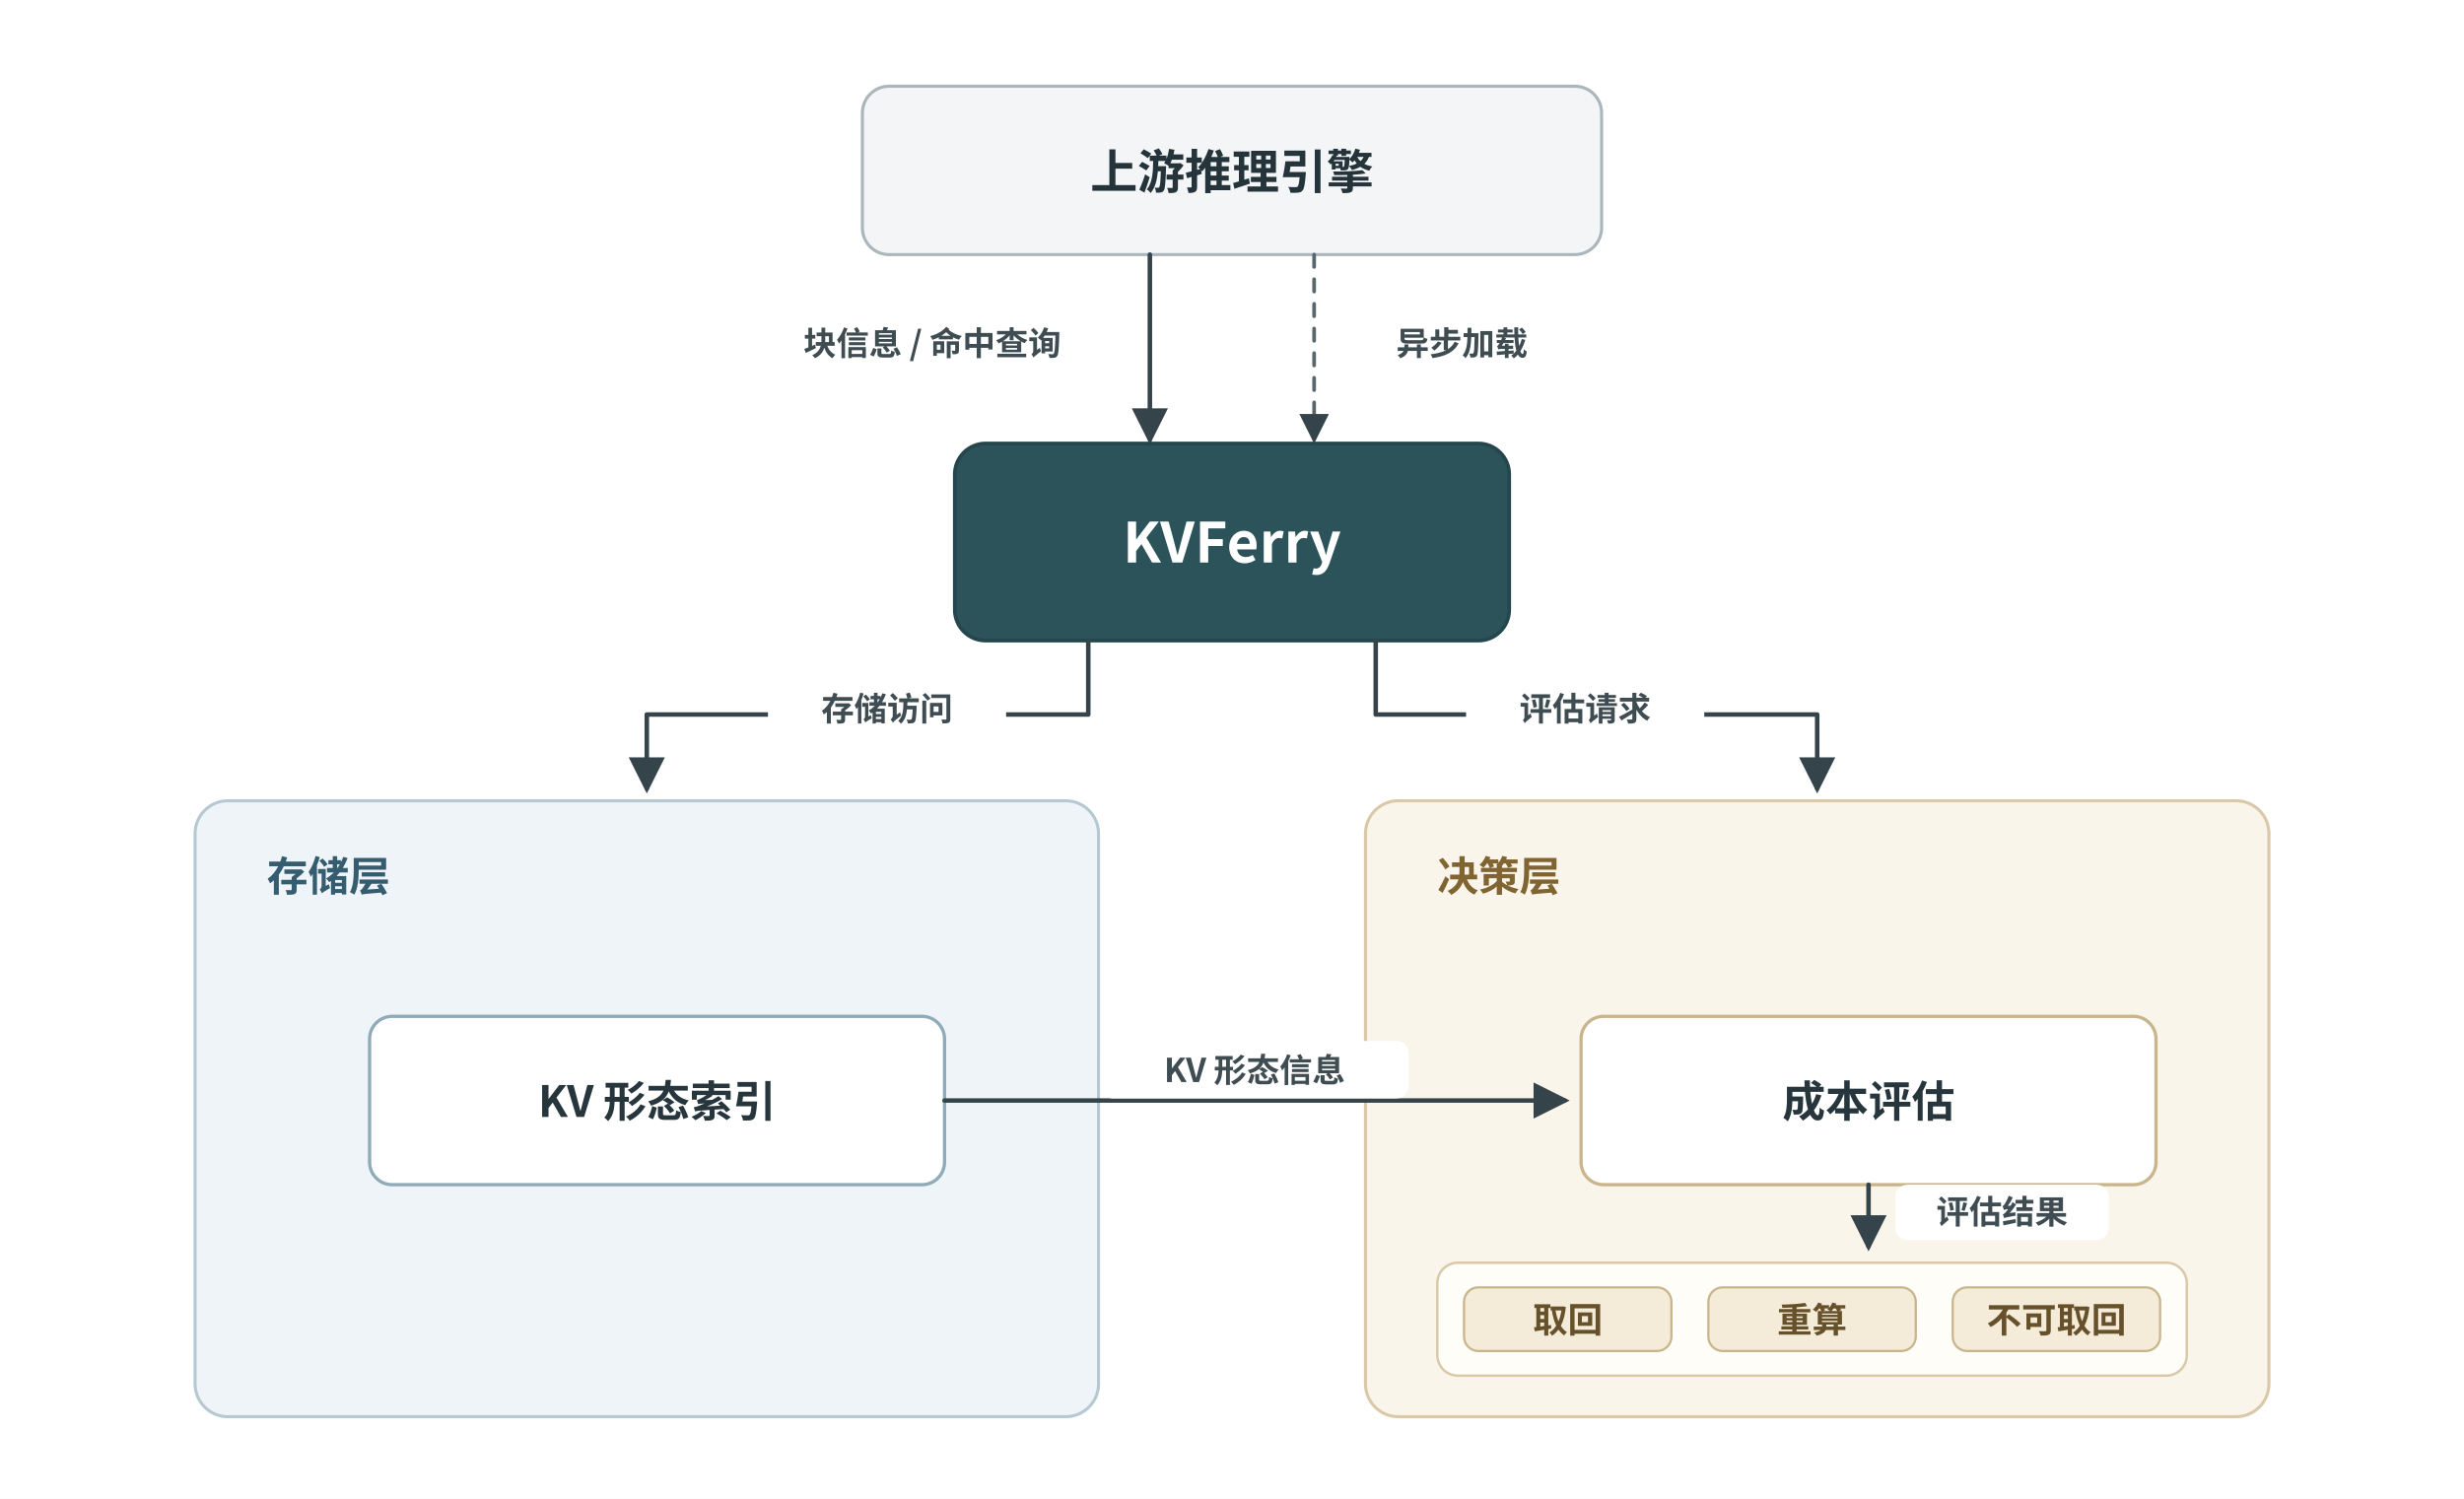
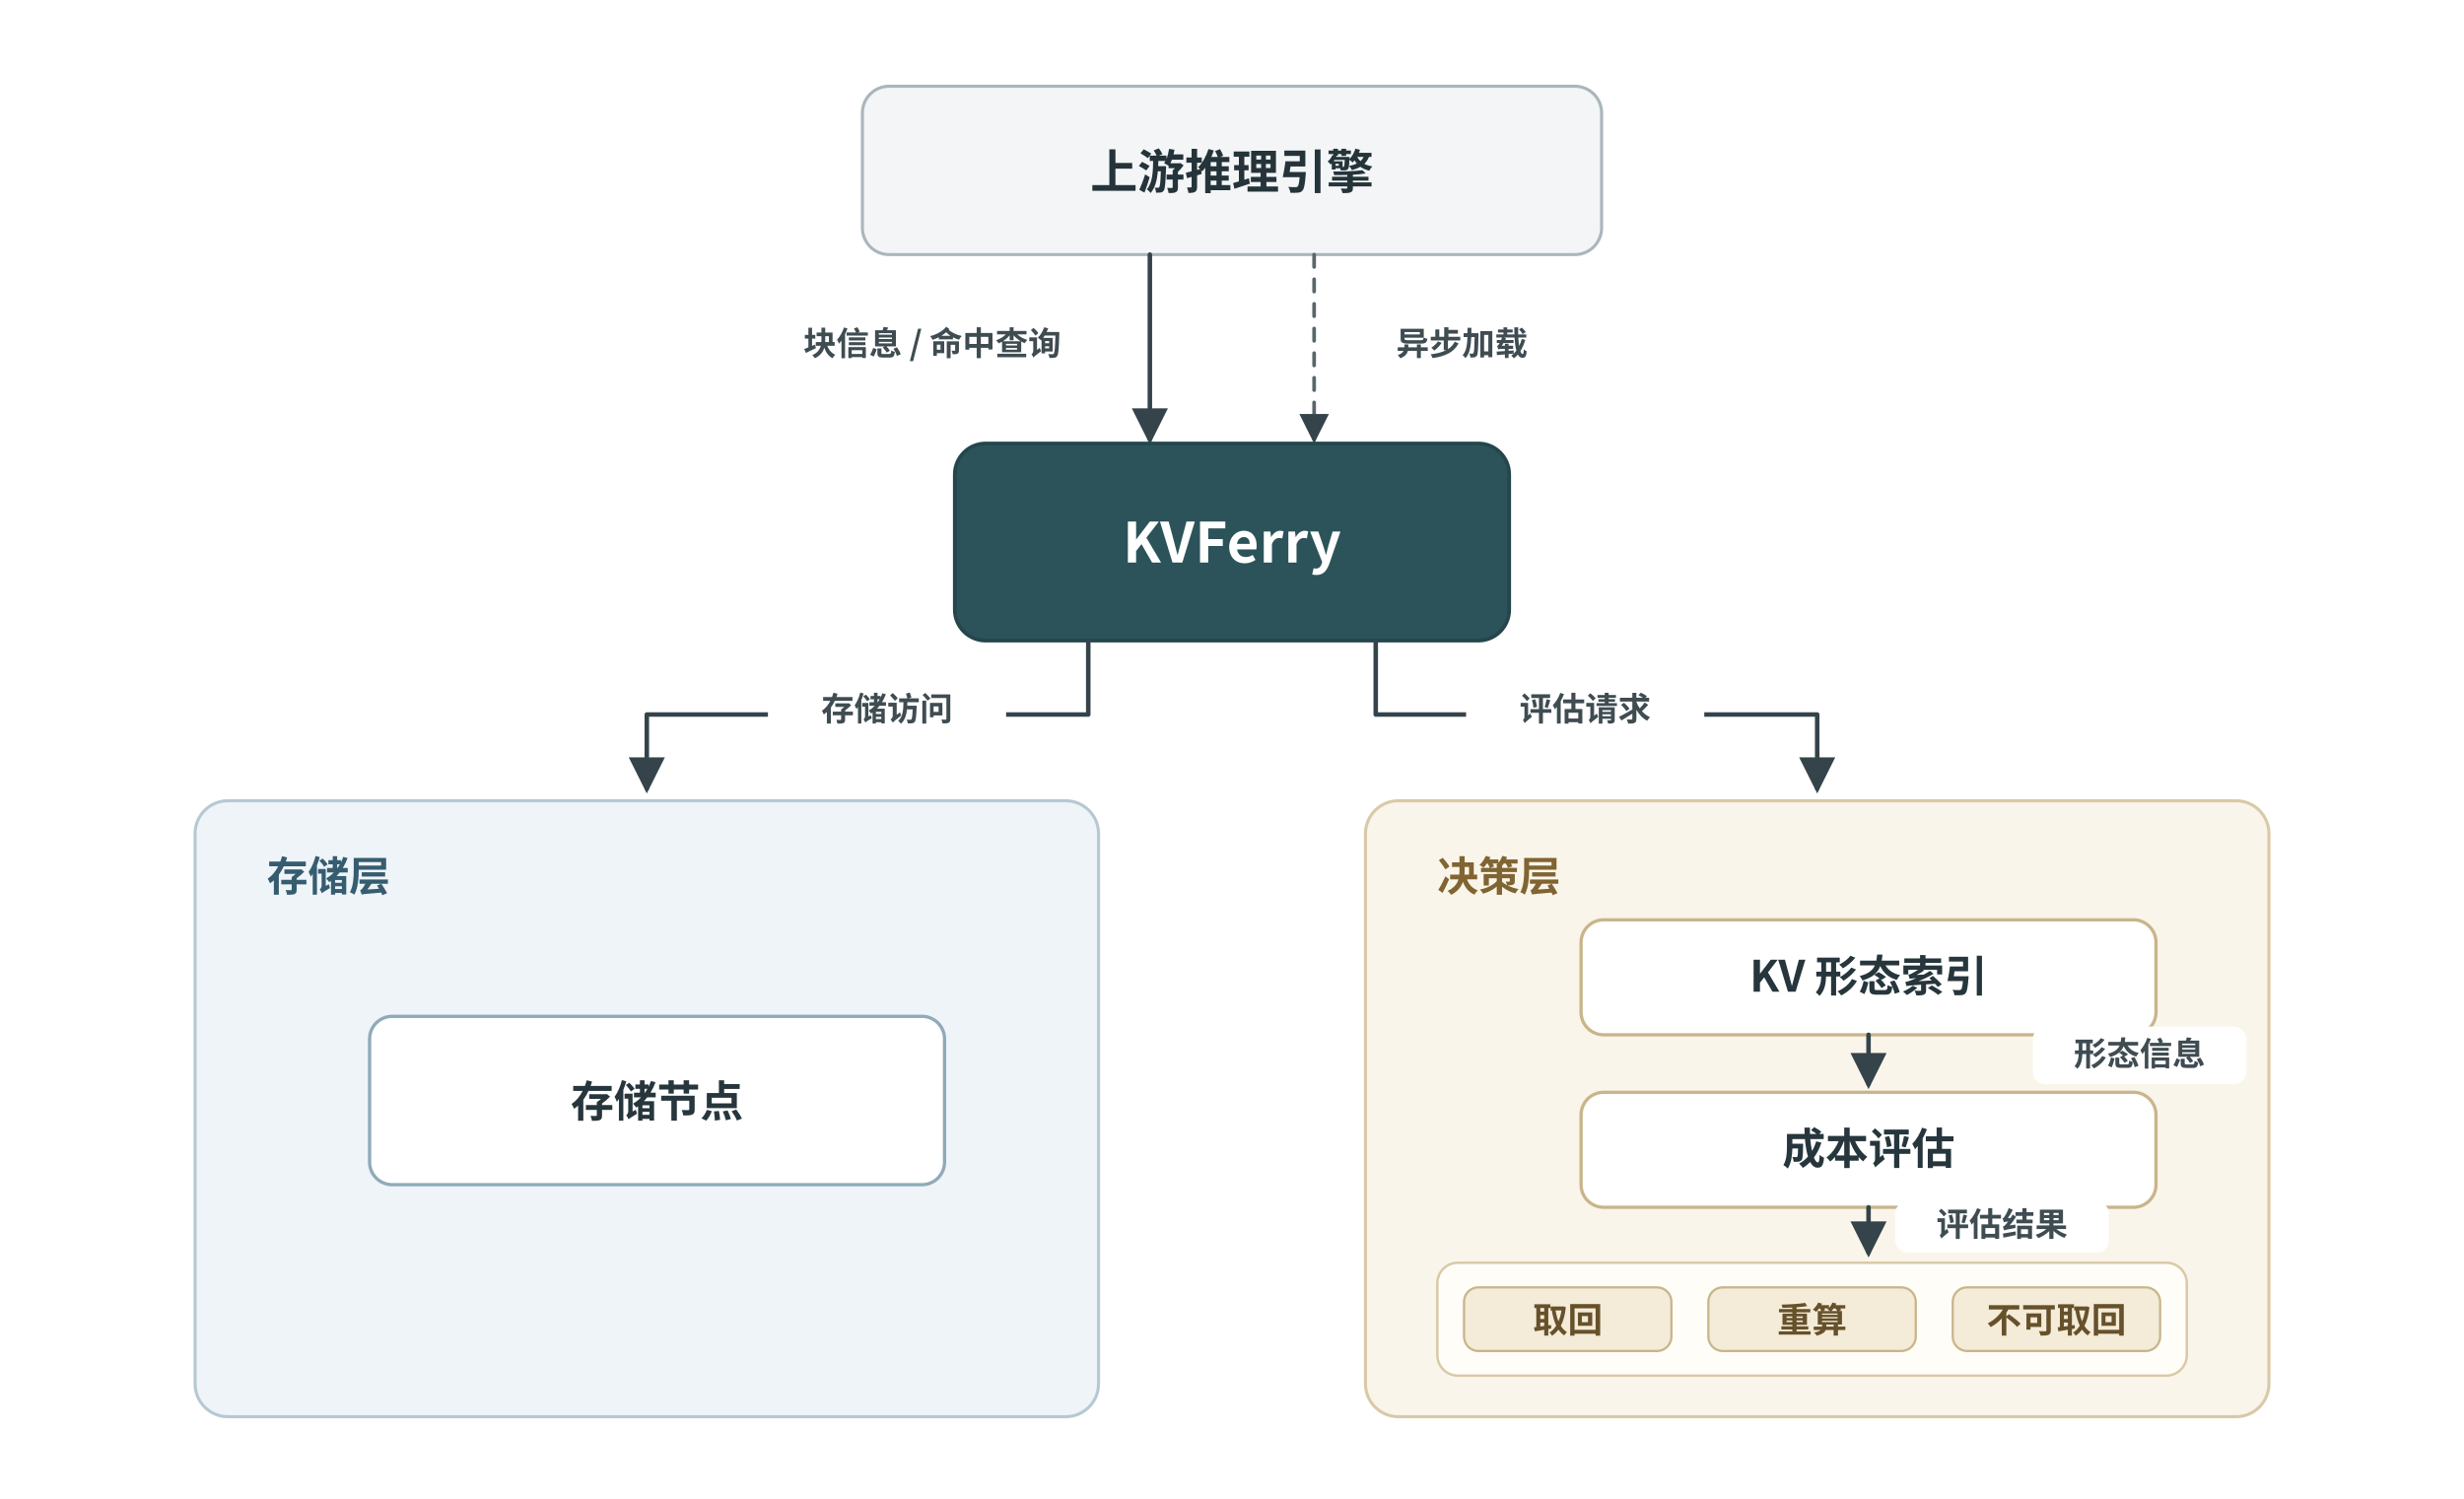
<svg xmlns="http://www.w3.org/2000/svg" width="1200" height="730" viewBox="0 0 1200 730" role="img" aria-labelledby="title desc">
  <defs>
    <marker id="arrow" viewBox="0 0 10 10" refX="8.6" refY="5" markerWidth="8" markerHeight="8" orient="auto-start-reverse">
      <path d="M 0 0 L 10 5 L 0 10 z" fill="#35434A" />
    </marker>
    <style>
      text {
        font-family: "Resource Han Rounded CN", "MiSans", "HarmonyOS Sans SC", "PingFang SC", "Noto Sans CJK SC", "Microsoft YaHei", sans-serif;
        font-synthesis: none;
      }
      .node-title { font-size: 23px; font-weight: 650; fill: #25343A; }
      .main-title { font-size: 27px; font-weight: 700; fill: #FFFFFF; letter-spacing: .2px; }
      .zone-title { font-size: 20px; font-weight: 650; }
      .card-title { font-size: 21px; font-weight: 650; fill: #26363C; }
      .edge-label { font-size: 16px; font-weight: 600; fill: #3F4C52; }
      .output-label { font-size: 17px; font-weight: 650; fill: #66512B; }
      .main-edge { fill: none; stroke: #35434A; stroke-width: 2.2; stroke-linecap: round; stroke-linejoin: round; marker-end: url(#arrow); }
      .async-edge { fill: none; stroke: #59666C; stroke-width: 1.8; stroke-dasharray: 6 6; stroke-linecap: round; stroke-linejoin: round; marker-end: url(#arrow); }
      .edge-tag { fill: #FFFFFF; }
    </style>
  </defs>
  <rect x="0" y="0" width="1200" height="730" fill="#FFFFFF" />
  <rect x="420" y="42" width="360" height="82" rx="13" fill="#F3F5F6" stroke="#AAB6BB" stroke-width="1.5" />
  <text x="600" y="92" class="node-title" text-anchor="middle">上游推理引擎</text>
  <path d="M 560 124 V 214" class="main-edge" />
  <path d="M 640 124 V 214" class="async-edge" />
  <rect x="365" y="153" width="178" height="29" rx="6" class="edge-tag" />
  <text x="454" y="173" class="edge-label" text-anchor="middle">块信息 / 命中查询</text>
  <rect x="656" y="153" width="112" height="29" rx="6" class="edge-tag" />
  <text x="712" y="173" class="edge-label" text-anchor="middle">异步加载</text>
  <rect x="465" y="216" width="270" height="96" rx="15" fill="#2C535A" stroke="#24464C" stroke-width="1.8" />
  <text x="600" y="274" class="main-title" text-anchor="middle">KVFerry</text>
  <path d="M 530 312 V 348 H 315 V 384" class="main-edge" />
  <path d="M 670 312 V 348 H 885 V 384" class="main-edge" />
  <rect x="374" y="331" width="116" height="28" rx="6" class="edge-tag" />
  <text x="432" y="351" class="edge-label" text-anchor="middle">存储访问</text>
  <rect x="714" y="331" width="116" height="28" rx="6" class="edge-tag" />
  <text x="772" y="351" class="edge-label" text-anchor="middle">评估请求</text>
  <rect x="95" y="390" width="440" height="300" rx="16" fill="#EEF4F7" stroke="#B6C9D2" stroke-width="1.5" />
  <text x="130" y="434" class="zone-title" fill="#365C70">存储层</text>
  <rect x="180" y="495" width="280" height="82" rx="11" fill="#FFFFFF" stroke="#8FAAB8" stroke-width="1.6" />
-   <text x="320" y="544" class="card-title" text-anchor="middle">KV 形态索引</text>
+   <text x="320" y="544" class="card-title" text-anchor="middle">存储节点</text>
  <rect x="665" y="390" width="440" height="300" rx="16" fill="#FAF5EA" stroke="#D9C9A8" stroke-width="1.5" />
  <text x="700" y="434" class="zone-title" fill="#806432">决策层</text>
-   <rect x="770" y="495" width="280" height="82" rx="11" fill="#FFFFFF" stroke="#C9B58B" stroke-width="1.6" />
-   <text x="910" y="544" class="card-title" text-anchor="middle">成本评估</text>
-   <path d="M 460 536 H 762" class="main-edge" />
-   <rect x="536" y="507" width="150" height="28" rx="6" class="edge-tag" />
-   <text x="611" y="527" class="edge-label" text-anchor="middle">KV 形态信息</text>
-   <path d="M 910 577 V 607" class="main-edge" />
-   <rect x="923" y="577" width="104" height="27" rx="6" class="edge-tag" />
-   <text x="975" y="596" class="edge-label" text-anchor="middle">评估结果</text>
+   <rect x="770" y="448" width="280" height="56" rx="11" fill="#FFFFFF" stroke="#C9B58B" stroke-width="1.6" />
+   <text x="910" y="483" class="card-title" text-anchor="middle">KV 形态索引</text>
+   <path d="M 910 504 V 528" class="main-edge" />
+   <rect x="990" y="500" width="104" height="28" rx="6" class="edge-tag" />
+   <text x="1042" y="519" class="edge-label" text-anchor="middle">形态信息</text>
+   <rect x="770" y="532" width="280" height="56" rx="11" fill="#FFFFFF" stroke="#C9B58B" stroke-width="1.6" />
+   <text x="910" y="567" class="card-title" text-anchor="middle">成本评估</text>
+   <path d="M 910 588 V 610" class="main-edge" />
+   <rect x="923" y="585" width="104" height="25" rx="6" class="edge-tag" />
+   <text x="975" y="602" class="edge-label" text-anchor="middle">评估结果</text>
  <rect x="700" y="615" width="365" height="55" rx="10" fill="#FFFDF8" stroke="#D9C9A8" stroke-width="1.2" />
  <rect x="713" y="627" width="101" height="31" rx="7" fill="#F4EBD8" stroke="#C9B58B" stroke-width="1.1" />
  <rect x="832" y="627" width="101" height="31" rx="7" fill="#F4EBD8" stroke="#C9B58B" stroke-width="1.1" />
  <rect x="951" y="627" width="101" height="31" rx="7" fill="#F4EBD8" stroke="#C9B58B" stroke-width="1.1" />
  <text x="763.5" y="649" class="output-label" text-anchor="middle">取回</text>
  <text x="882.5" y="649" class="output-label" text-anchor="middle">重算</text>
  <text x="1001.5" y="649" class="output-label" text-anchor="middle">不可取回</text>
</svg>
